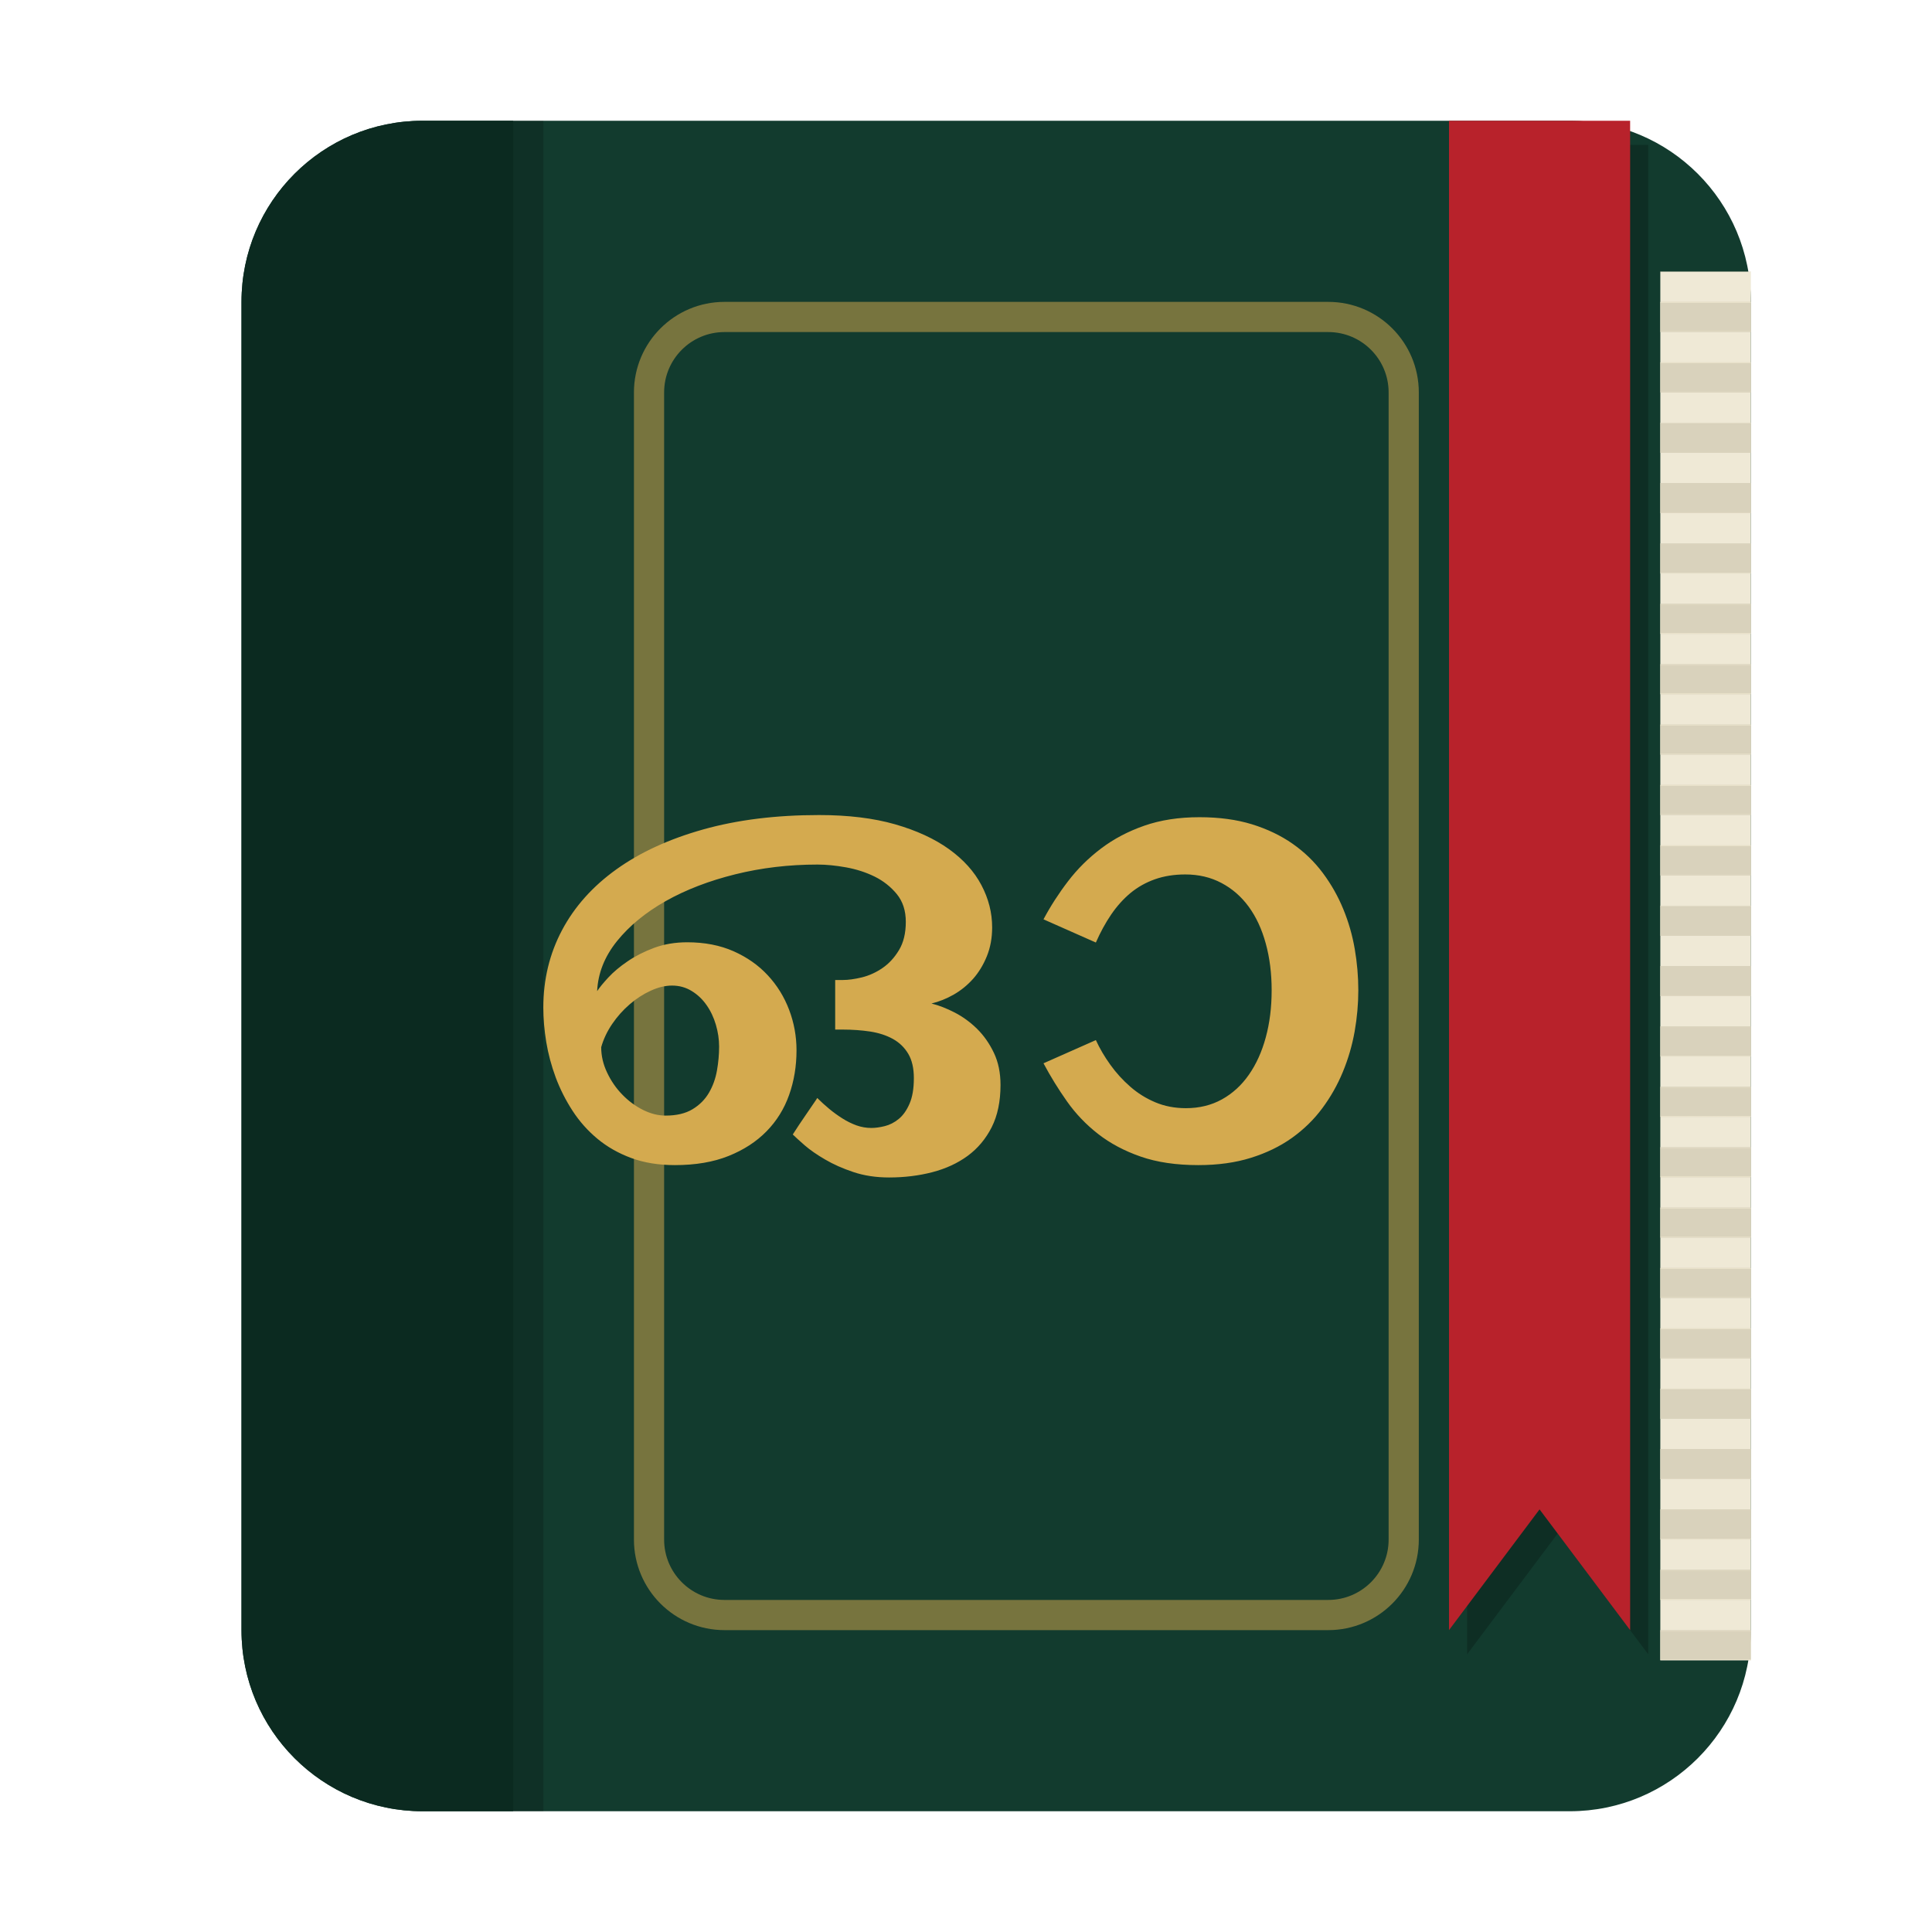
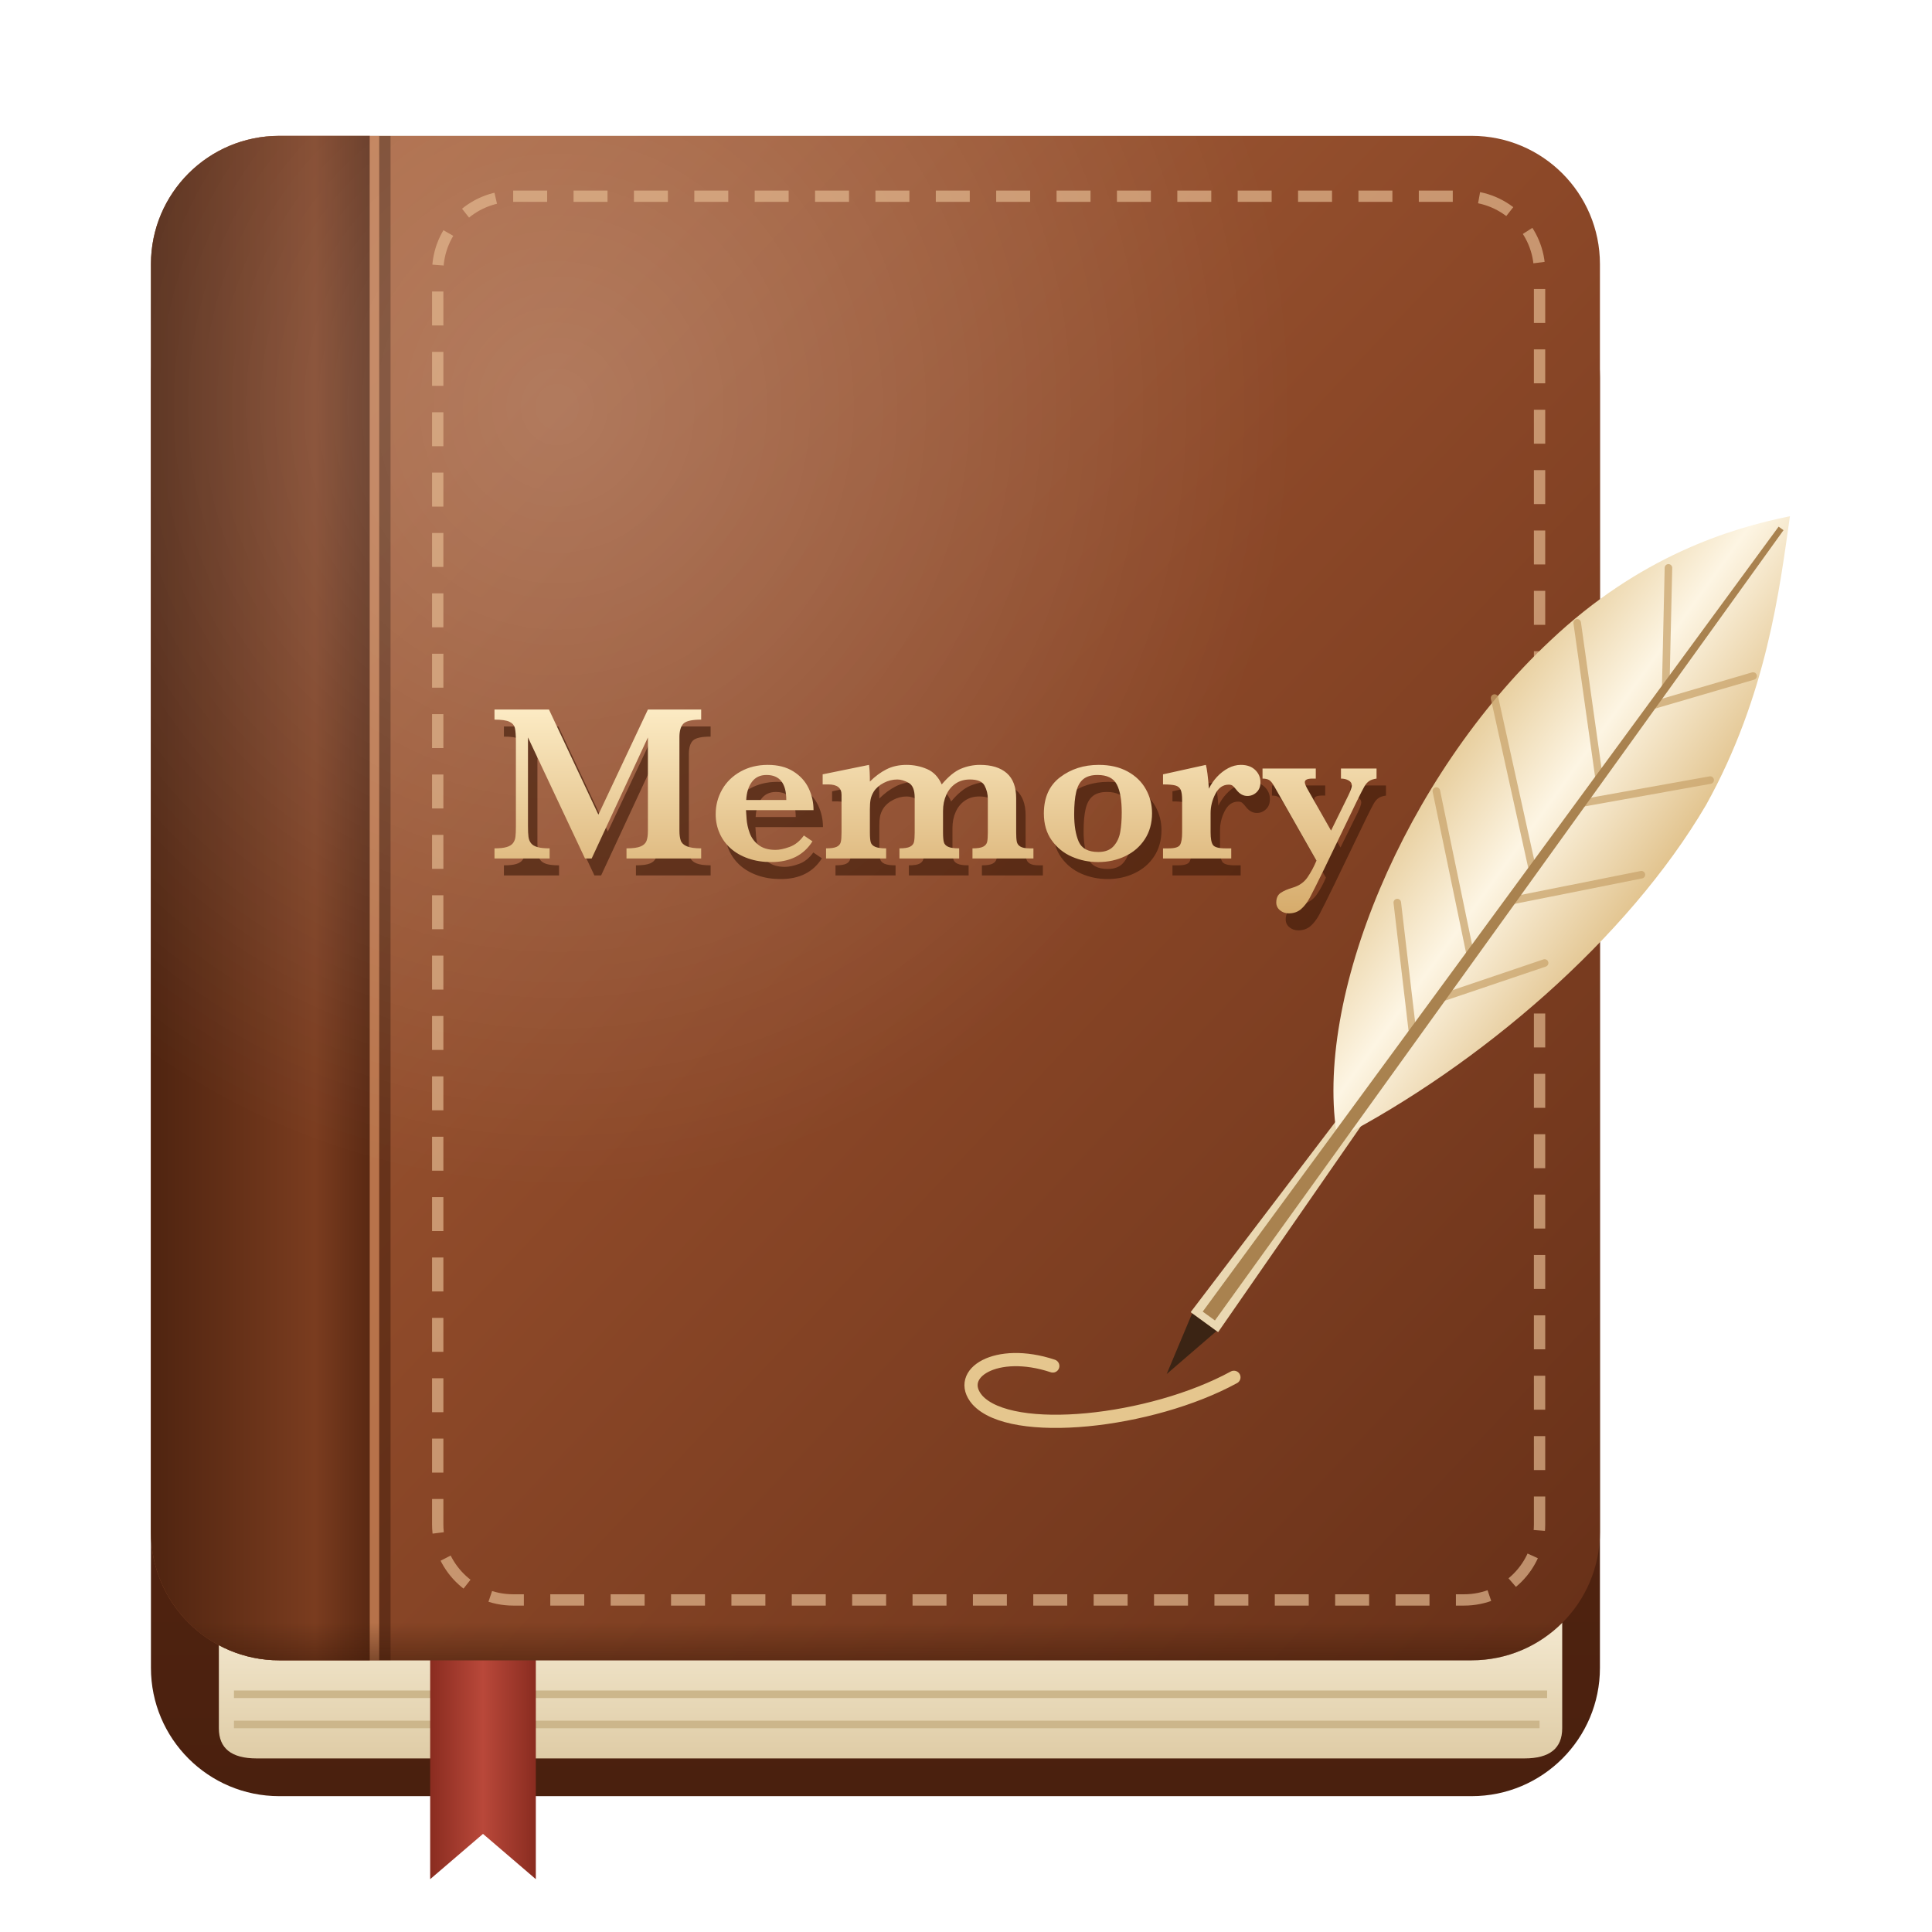
- <svg xmlns="http://www.w3.org/2000/svg" viewBox="0 0 64 64">
-   <rect x="8" y="4" width="50" height="56" rx="6" fill="#123B2E" />
-   <path d="M8 10a6 6 0 0 1 6-6h3v56h-3a6 6 0 0 1-6-6z" fill="#0B2A20" />
-   <rect x="17" y="4" width="1" height="56" fill="#000" opacity="0.18" />
-   <rect x="55" y="9" width="3" height="46" fill="#EFE9D6" />
-   <rect x="55" y="9" width="3" height="46" fill="url(#edge)" />
-   <rect x="21.5" y="10.5" width="25" height="43" rx="2.5" fill="none" stroke="#CBA24B" stroke-width="1" opacity="0.55" />
-   <g transform="translate(17.28 38.35) scale(0.21)">
-     <path d="M31.15 -17.53 Q31.15 -19.24 30.64 -20.97 Q30.13 -22.71 29.17 -24.07 Q28.22 -25.44 26.83 -26.29 Q25.44 -27.15 23.73 -27.15 Q22.12 -27.15 20.36 -26.34 Q18.60 -25.54 17.04 -24.19 Q15.48 -22.85 14.28 -21.09 Q13.09 -19.34 12.55 -17.43 Q12.55 -15.38 13.48 -13.43 Q14.40 -11.47 15.87 -9.96 Q17.33 -8.45 19.14 -7.54 Q20.95 -6.64 22.71 -6.64 Q25.29 -6.64 26.95 -7.64 Q28.61 -8.64 29.54 -10.23 Q30.47 -11.82 30.81 -13.75 Q31.15 -15.67 31.15 -17.53 Z M46.68 -46.24 Q39.89 -46.24 33.69 -44.70 Q27.49 -43.16 22.73 -40.48 Q17.97 -37.79 15.04 -34.16 Q12.11 -30.52 11.91 -26.27 Q12.45 -27.10 13.67 -28.42 Q14.89 -29.74 16.72 -30.98 Q18.55 -32.23 20.92 -33.11 Q23.29 -33.98 26.12 -33.98 Q30.22 -33.98 33.42 -32.57 Q36.62 -31.15 38.82 -28.78 Q41.02 -26.42 42.19 -23.34 Q43.36 -20.26 43.36 -16.94 Q43.36 -13.18 42.19 -9.89 Q41.02 -6.59 38.62 -4.15 Q36.23 -1.71 32.64 -0.27 Q29.05 1.17 24.17 1.17 Q20.31 1.17 17.29 0.05 Q14.26 -1.07 11.96 -2.98 Q9.67 -4.88 8.03 -7.40 Q6.40 -9.91 5.37 -12.67 Q4.35 -15.43 3.88 -18.26 Q3.42 -21.09 3.42 -23.68 Q3.42 -30.32 6.37 -35.89 Q9.33 -41.46 14.94 -45.48 Q20.56 -49.51 28.64 -51.78 Q36.72 -54.05 46.92 -54.05 Q53.81 -54.05 58.91 -52.59 Q64.01 -51.12 67.43 -48.66 Q70.85 -46.19 72.53 -42.99 Q74.22 -39.79 74.22 -36.33 Q74.22 -33.84 73.39 -31.79 Q72.56 -29.74 71.22 -28.22 Q69.87 -26.71 68.16 -25.73 Q66.46 -24.76 64.65 -24.32 Q66.41 -23.88 68.31 -22.90 Q70.21 -21.92 71.83 -20.34 Q73.44 -18.75 74.49 -16.55 Q75.54 -14.36 75.54 -11.47 Q75.54 -7.57 74.15 -4.81 Q72.75 -2.05 70.36 -0.29 Q67.97 1.46 64.77 2.29 Q61.57 3.12 57.96 3.12 Q54.88 3.12 52.34 2.27 Q49.80 1.42 47.88 0.29 Q45.95 -0.83 44.65 -1.95 Q43.36 -3.08 42.77 -3.66 Q43.80 -5.27 44.68 -6.54 Q45.41 -7.62 46.02 -8.50 Q46.63 -9.38 46.63 -9.42 Q47.51 -8.54 48.51 -7.71 Q49.51 -6.88 50.59 -6.20 Q51.66 -5.52 52.81 -5.10 Q53.96 -4.69 55.18 -4.69 Q56.10 -4.69 57.28 -4.98 Q58.45 -5.27 59.47 -6.10 Q60.50 -6.93 61.18 -8.50 Q61.87 -10.06 61.87 -12.55 Q61.87 -14.89 60.99 -16.38 Q60.11 -17.87 58.57 -18.73 Q57.03 -19.58 54.98 -19.90 Q52.93 -20.21 50.59 -20.21 L49.46 -20.21 L49.46 -28.03 L50.68 -28.03 Q51.95 -28.03 53.66 -28.44 Q55.37 -28.86 56.91 -29.91 Q58.45 -30.96 59.52 -32.74 Q60.60 -34.52 60.60 -37.21 Q60.60 -39.84 59.18 -41.58 Q57.76 -43.31 55.69 -44.34 Q53.61 -45.36 51.17 -45.80 Q48.73 -46.24 46.68 -46.24 Z M131.98 -26.42 Q131.98 -23.19 131.40 -19.90 Q130.81 -16.60 129.54 -13.53 Q128.27 -10.45 126.29 -7.79 Q124.32 -5.13 121.51 -3.12 Q118.70 -1.12 115.04 0.02 Q111.38 1.17 106.74 1.17 Q101.51 1.17 97.66 -0.17 Q93.80 -1.51 90.94 -3.74 Q88.09 -5.96 86.04 -8.86 Q83.98 -11.77 82.32 -14.89 L90.58 -18.55 Q91.50 -16.55 92.87 -14.65 Q94.24 -12.74 96.00 -11.21 Q97.75 -9.67 99.95 -8.74 Q102.15 -7.81 104.79 -7.81 Q107.96 -7.81 110.47 -9.20 Q112.99 -10.60 114.72 -13.09 Q116.46 -15.58 117.38 -18.97 Q118.31 -22.36 118.31 -26.42 Q118.31 -30.42 117.38 -33.79 Q116.46 -37.16 114.70 -39.58 Q112.94 -41.99 110.40 -43.33 Q107.86 -44.68 104.69 -44.68 Q102.05 -44.68 99.90 -43.92 Q97.75 -43.16 96.04 -41.75 Q94.34 -40.33 92.99 -38.35 Q91.65 -36.38 90.58 -33.94 L82.32 -37.60 Q83.98 -40.72 86.21 -43.63 Q88.43 -46.53 91.41 -48.78 Q94.38 -51.03 98.22 -52.37 Q102.05 -53.71 106.93 -53.71 Q111.57 -53.71 115.21 -52.59 Q118.85 -51.46 121.63 -49.51 Q124.41 -47.56 126.39 -44.90 Q128.37 -42.24 129.61 -39.21 Q130.86 -36.18 131.42 -32.91 Q131.98 -29.64 131.98 -26.42 Z" fill="#D4AA4F" />
+ <svg xmlns="http://www.w3.org/2000/svg" viewBox="0 0 512 512">
+   <defs>
+     <linearGradient id="leather" x1="0" y1="0" x2="1" y2="1">
+       <stop offset="0" stop-color="#ad6740" />
+       <stop offset="0.5" stop-color="#8c4828" />
+       <stop offset="1" stop-color="#673018" />
+     </linearGradient>
+     <linearGradient id="back" x1="0" y1="0" x2="0" y2="1">
+       <stop offset="0" stop-color="#6a3119" />
+       <stop offset="1" stop-color="#4a200e" />
+     </linearGradient>
+     <linearGradient id="spine" x1="0" y1="0" x2="1" y2="0">
+       <stop offset="0" stop-color="#4f2410" />
+       <stop offset="0.75" stop-color="#7a3c1f" />
+       <stop offset="1" stop-color="#5a2913" />
+     </linearGradient>
+     <linearGradient id="pages" x1="0" y1="0" x2="0" y2="1">
+       <stop offset="0" stop-color="#fbf3df" />
+       <stop offset="1" stop-color="#dfcca6" />
+     </linearGradient>
+     <linearGradient id="gold" x1="0" y1="0" x2="0" y2="1">
+       <stop offset="0" stop-color="#fcebc4" />
+       <stop offset="1" stop-color="#d6ab6b" />
+     </linearGradient>
+     <linearGradient id="vane" x1="0" y1="0" x2="1" y2="0">
+       <stop offset="0" stop-color="#e8cf9f" />
+       <stop offset="0.45" stop-color="#fdf5e3" />
+       <stop offset="1" stop-color="#e2c48f" />
+     </linearGradient>
+     <linearGradient id="ribbon" x1="0" y1="0" x2="1" y2="0">
+       <stop offset="0" stop-color="#8a2c20" />
+       <stop offset="0.5" stop-color="#b9483a" />
+       <stop offset="1" stop-color="#8a2c20" />
+     </linearGradient>
+     <radialGradient id="sheen" cx="0.28" cy="0.18" r="0.85">
+       <stop offset="0" stop-color="#fff" stop-opacity="0.2" />
+       <stop offset="0.6" stop-color="#fff" stop-opacity="0" />
+     </radialGradient>
+     <linearGradient id="fold" x1="0" y1="0" x2="0" y2="1">
+       <stop offset="0" stop-color="#3a1808" stop-opacity="0.45" />
+       <stop offset="1" stop-color="#3a1808" stop-opacity="0" />
+     </linearGradient>
+     <clipPath id="cover">
+       <rect x="40" y="36" width="384" height="404" rx="34" />
+     </clipPath>
+   </defs>
+   <rect x="40" y="66" width="384" height="410" rx="34" fill="url(#back)" />
+   <path d="M58 416 H414 V458 Q414 466 404 466 H68 Q58 466 58 458 Z" fill="url(#pages)" />
+   <path d="M62 449 H410 M62 457 H408" stroke="#ccb68b" stroke-width="2" />
+   <path d="M114 434 H142 V498 L128 486 L114 498 Z" fill="url(#ribbon)" />
+   <rect x="40" y="36" width="384" height="404" rx="34" fill="url(#leather)" />
+   <g clip-path="url(#cover)">
+     <rect x="40" y="36" width="58" height="404" fill="url(#spine)" />
+     <rect x="98" y="36" width="2.5" height="404" fill="#c27d52" opacity="0.8" />
+     <rect x="100.5" y="36" width="3" height="404" fill="#3e1a0a" opacity="0.5" />
+     <rect x="40" y="36" width="384" height="404" fill="url(#sheen)" />
+     <rect x="40" y="430" width="384" height="10" fill="url(#fold)" transform="rotate(180 232 435)" />
  </g>
-   <path d="M48 4h6v50l-3-4-3 4z" fill="#000" opacity="0.22" transform="translate(0.6 0.8)" />
-   <path d="M48 4h6v50l-3-4-3 4z" fill="#B8222B" />
-   <defs>
-     <pattern id="edge" width="3" height="2" patternUnits="userSpaceOnUse">
-       <rect width="3" height="1" fill="#D9D2BC" />
-     </pattern>
-   </defs>
+   <rect x="116" y="52" width="292" height="372" rx="20" fill="none" stroke="#e3b88e" stroke-width="3" stroke-dasharray="9 7" opacity="0.7" />
+   <path d="M944.8 0.0L612.8 0.0L612.8 -44.9Q655.8 -44.9 675.8 -53.5Q695.8 -62.0 701.9 -78.4Q708.0 -94.7 708.0 -123.0L708.0 -538.1L458.0 0.0L428.2 0.0L174.8 -538.1L174.8 -144.0Q174.8 -112.8 177.0 -96.2Q179.2 -79.6 188.2 -67.9Q197.3 -56.2 216.8 -50.5Q236.3 -44.9 271.0 -44.9L271.0 0.0L25.9 0.0L25.9 -44.9Q61.0 -44.9 80.3 -50.8Q99.6 -56.6 108.4 -68.4Q117.2 -80.1 119.1 -96.4Q121.1 -112.8 121.1 -144.0L121.1 -519.0Q121.1 -561.0 116.7 -579.6Q112.3 -598.1 92.5 -607.7Q72.8 -617.2 25.9 -617.2L25.9 -662.1L268.1 -662.1L487.8 -194.8L708.0 -662.1L944.8 -662.1L944.8 -617.2Q883.8 -617.2 866.0 -599.4Q848.1 -581.5 848.1 -539.1L848.1 -123.0Q848.1 -96.2 854.0 -79.6Q859.9 -63.0 881.1 -54.0Q902.3 -44.9 944.8 -44.9ZM1444.3 -214.8L1144.0 -214.8Q1144.5 -205.6 1146.7 -175.3Q1148.9 -145.0 1160.4 -113.3Q1171.9 -81.5 1200.0 -59.8Q1228.0 -38.1 1275.4 -38.1Q1301.3 -38.1 1337.9 -51.3Q1374.5 -64.5 1401.4 -102.1L1439.5 -76.2Q1381.8 16.1 1256.3 16.1Q1200.2 16.1 1154.1 0.0Q1107.9 -16.1 1075.7 -44.9Q1043.5 -73.7 1026.4 -112.8Q1009.3 -151.9 1009.3 -196.8Q1009.3 -255.9 1037.8 -306.2Q1066.4 -356.4 1119.6 -386.2Q1172.9 -416.0 1241.2 -416.0Q1308.1 -416.0 1354.2 -387.2Q1400.4 -358.4 1422.4 -312.5Q1444.3 -266.6 1444.3 -214.8ZM1323.2 -259.8Q1323.2 -371.1 1235.4 -371.1Q1192.9 -371.1 1170.2 -340.3Q1147.5 -309.6 1145.0 -259.8ZM2421.9 0.0L2150.9 0.0L2150.9 -44.9Q2184.6 -44.9 2198.7 -52.5Q2212.9 -60.1 2216.1 -73.5Q2219.2 -86.9 2219.2 -116.2L2219.2 -264.2Q2219.2 -296.4 2204.8 -323.7Q2190.4 -351.1 2139.2 -351.1Q2102.5 -351.1 2075.7 -332.8Q2048.8 -314.5 2034.4 -282.5Q2020.0 -250.5 2020.0 -210.9L2020.0 -116.2Q2020.0 -85.9 2023.7 -72.5Q2027.3 -59.1 2042.5 -52.0Q2057.6 -44.9 2091.8 -44.9L2091.8 0.0L1826.2 0.0L1826.2 -44.9Q1858.9 -44.9 1873.3 -52.2Q1887.7 -59.6 1890.9 -73.2Q1894.0 -86.9 1894.0 -116.2L1894.0 -270.0Q1894.0 -321.3 1867.2 -336.2Q1840.3 -351.1 1816.9 -351.1Q1785.6 -351.1 1756.3 -335.9Q1727.1 -320.8 1711.9 -296.9Q1701.2 -279.3 1698.0 -262.2Q1694.8 -245.1 1694.8 -219.2L1694.8 -116.2Q1694.8 -85.9 1698.5 -72.5Q1702.1 -59.1 1717.8 -52.0Q1733.4 -44.9 1767.1 -44.9L1767.1 0.0L1500.0 0.0L1500.0 -44.9Q1533.2 -44.9 1547.6 -52.0Q1562.0 -59.1 1565.4 -72.8Q1568.8 -86.4 1568.8 -116.2L1568.8 -283.2Q1568.8 -329.1 1509.8 -329.1L1484.9 -329.1L1484.9 -374.0L1690.9 -416.0Q1694.8 -390.1 1694.8 -341.8Q1729.5 -376.5 1768.3 -396.2Q1807.1 -416.0 1857.9 -416.0Q1905.3 -416.0 1948.7 -397.5Q1992.2 -378.9 2014.2 -329.1Q2058.6 -381.8 2099.6 -398.9Q2140.6 -416.0 2184.1 -416.0Q2261.2 -416.0 2303.2 -379.4Q2345.2 -342.8 2345.2 -267.1L2345.2 -116.2Q2345.2 -88.9 2347.9 -75.0Q2350.6 -61.0 2363.5 -53.0Q2376.5 -44.9 2404.8 -44.9L2421.9 -44.9ZM2949.2 -201.2Q2949.2 -134.8 2917.0 -85.4Q2884.8 -36.1 2829.8 -10.0Q2774.9 16.1 2709.5 16.1Q2647.9 16.1 2593.0 -7.8Q2538.1 -31.7 2503.2 -80.6Q2468.3 -129.4 2468.3 -200.2Q2468.3 -306.2 2540.5 -361.1Q2612.8 -416.0 2712.4 -416.0Q2786.6 -416.0 2840.3 -386.7Q2894.0 -357.4 2921.6 -308.1Q2949.2 -258.8 2949.2 -201.2ZM2814.5 -204.1Q2814.5 -287.1 2792.5 -329.1Q2770.5 -371.1 2707.0 -371.1Q2666.5 -371.1 2643.8 -352.8Q2621.1 -334.5 2612.1 -296.1Q2603.0 -257.8 2603.0 -196.8Q2603.0 -121.6 2623.0 -75.2Q2643.1 -28.8 2710.4 -28.8Q2754.9 -28.8 2778.1 -54.4Q2801.3 -80.1 2807.9 -117.9Q2814.5 -155.8 2814.5 -204.1ZM3431.2 -338.9Q3431.2 -310.5 3413.8 -294.2Q3396.5 -277.8 3373.0 -277.8Q3345.2 -277.8 3324.2 -305.2Q3314.5 -317.4 3308.1 -322.8Q3301.8 -328.1 3290.0 -328.1Q3252.0 -328.1 3230.7 -286.9Q3209.5 -245.6 3209.5 -201.2L3209.5 -116.2Q3209.5 -75.2 3220.0 -60.1Q3230.5 -44.9 3275.4 -44.9L3301.3 -44.9L3301.3 0.0L2998.0 0.0L2998.0 -44.9L3023.4 -44.9Q3064.5 -44.9 3073.7 -60.5Q3083.0 -76.2 3083.0 -116.2L3083.0 -258.8Q3083.0 -291.5 3076.4 -305.7Q3069.8 -319.8 3052.7 -324.5Q3035.6 -329.1 2998.0 -329.1L2998.0 -374.0L3188.5 -416.0Q3195.8 -391.1 3202.1 -310.1Q3215.8 -338.9 3238.0 -362.8Q3260.3 -386.7 3287.8 -401.4Q3315.4 -416.0 3344.2 -416.0Q3384.3 -416.0 3407.7 -393.6Q3431.2 -371.1 3431.2 -338.9ZM3947.3 -355.0Q3926.3 -352.1 3914.6 -344.2Q3902.8 -336.4 3893.3 -320.1Q3883.8 -303.7 3859.4 -253.9L3716.3 43.0Q3668.5 141.1 3651.1 173.6Q3633.8 206.1 3611.8 225.1Q3589.8 244.1 3557.1 244.1Q3534.7 244.1 3518.1 230.5Q3501.5 216.8 3501.5 195.8Q3501.5 166.0 3521.7 152.6Q3542.0 139.2 3574.2 129.9Q3617.7 117.2 3640.6 83.5Q3663.6 49.8 3680.2 9.8L3494.1 -317.9Q3481.0 -341.8 3470.2 -348.4Q3459.5 -355.0 3440.4 -355.0L3440.4 -399.9L3677.2 -399.9L3677.2 -355.0L3662.1 -355.0Q3628.4 -355.0 3628.4 -338.9Q3628.4 -329.1 3642.1 -305.2L3745.1 -124.0L3821.3 -278.8Q3837.4 -312.0 3837.4 -324.2Q3837.4 -338.9 3823.0 -346.9Q3808.6 -355.0 3789.1 -355.0L3789.1 -399.9L3947.3 -399.9Z" transform="translate(132 232) scale(0.05961)" fill="#3a1707" opacity="0.6" />
+   <path d="M944.8 0.0L612.8 0.0L612.8 -44.9Q655.8 -44.9 675.8 -53.5Q695.8 -62.0 701.9 -78.4Q708.0 -94.7 708.0 -123.0L708.0 -538.1L458.0 0.0L428.2 0.0L174.8 -538.1L174.8 -144.0Q174.8 -112.8 177.0 -96.2Q179.2 -79.6 188.2 -67.9Q197.3 -56.2 216.8 -50.5Q236.3 -44.9 271.0 -44.9L271.0 0.0L25.9 0.0L25.9 -44.9Q61.0 -44.9 80.3 -50.8Q99.6 -56.6 108.4 -68.4Q117.2 -80.1 119.1 -96.4Q121.1 -112.8 121.1 -144.0L121.1 -519.0Q121.1 -561.0 116.7 -579.6Q112.3 -598.1 92.5 -607.7Q72.8 -617.2 25.9 -617.2L25.9 -662.1L268.1 -662.1L487.8 -194.8L708.0 -662.1L944.8 -662.1L944.8 -617.2Q883.8 -617.2 866.0 -599.4Q848.1 -581.5 848.1 -539.1L848.1 -123.0Q848.1 -96.2 854.0 -79.6Q859.9 -63.0 881.1 -54.0Q902.3 -44.9 944.8 -44.9ZM1444.3 -214.8L1144.0 -214.8Q1144.5 -205.6 1146.7 -175.3Q1148.9 -145.0 1160.4 -113.3Q1171.9 -81.5 1200.0 -59.8Q1228.0 -38.1 1275.4 -38.1Q1301.3 -38.1 1337.9 -51.3Q1374.5 -64.5 1401.4 -102.1L1439.5 -76.2Q1381.8 16.1 1256.3 16.1Q1200.2 16.1 1154.1 0.0Q1107.9 -16.1 1075.7 -44.9Q1043.5 -73.7 1026.4 -112.8Q1009.3 -151.9 1009.3 -196.8Q1009.3 -255.9 1037.8 -306.2Q1066.4 -356.4 1119.6 -386.2Q1172.9 -416.0 1241.2 -416.0Q1308.1 -416.0 1354.2 -387.2Q1400.4 -358.4 1422.4 -312.5Q1444.3 -266.6 1444.3 -214.8ZM1323.2 -259.8Q1323.2 -371.1 1235.4 -371.1Q1192.9 -371.1 1170.2 -340.3Q1147.5 -309.6 1145.0 -259.8ZM2421.9 0.0L2150.9 0.0L2150.9 -44.9Q2184.6 -44.9 2198.7 -52.5Q2212.9 -60.1 2216.1 -73.5Q2219.2 -86.9 2219.2 -116.2L2219.2 -264.2Q2219.2 -296.4 2204.8 -323.7Q2190.4 -351.1 2139.2 -351.1Q2102.5 -351.1 2075.7 -332.8Q2048.8 -314.5 2034.4 -282.5Q2020.0 -250.5 2020.0 -210.9L2020.0 -116.2Q2020.0 -85.9 2023.7 -72.5Q2027.3 -59.1 2042.5 -52.0Q2057.6 -44.9 2091.8 -44.9L2091.8 0.0L1826.2 0.0L1826.2 -44.9Q1858.9 -44.9 1873.3 -52.2Q1887.7 -59.6 1890.9 -73.2Q1894.0 -86.9 1894.0 -116.2L1894.0 -270.0Q1894.0 -321.3 1867.2 -336.2Q1840.3 -351.1 1816.9 -351.1Q1785.6 -351.1 1756.3 -335.9Q1727.1 -320.8 1711.9 -296.9Q1701.2 -279.3 1698.0 -262.2Q1694.8 -245.1 1694.8 -219.2L1694.8 -116.2Q1694.8 -85.9 1698.5 -72.5Q1702.1 -59.1 1717.8 -52.0Q1733.4 -44.9 1767.1 -44.9L1767.1 0.0L1500.0 0.0L1500.0 -44.9Q1533.2 -44.9 1547.6 -52.0Q1562.0 -59.1 1565.4 -72.8Q1568.8 -86.4 1568.8 -116.2L1568.8 -283.2Q1568.8 -329.1 1509.8 -329.1L1484.9 -329.1L1484.9 -374.0L1690.9 -416.0Q1694.8 -390.1 1694.8 -341.8Q1729.5 -376.5 1768.3 -396.2Q1807.1 -416.0 1857.9 -416.0Q1905.3 -416.0 1948.7 -397.5Q1992.2 -378.9 2014.2 -329.1Q2058.6 -381.8 2099.6 -398.9Q2140.6 -416.0 2184.1 -416.0Q2261.2 -416.0 2303.2 -379.4Q2345.2 -342.8 2345.2 -267.1L2345.2 -116.2Q2345.2 -88.9 2347.9 -75.0Q2350.6 -61.0 2363.5 -53.0Q2376.5 -44.9 2404.8 -44.9L2421.9 -44.9ZM2949.2 -201.2Q2949.2 -134.8 2917.0 -85.4Q2884.8 -36.1 2829.8 -10.0Q2774.9 16.1 2709.5 16.1Q2647.9 16.1 2593.0 -7.8Q2538.1 -31.7 2503.2 -80.6Q2468.3 -129.4 2468.3 -200.2Q2468.3 -306.2 2540.5 -361.1Q2612.8 -416.0 2712.4 -416.0Q2786.6 -416.0 2840.3 -386.7Q2894.0 -357.4 2921.6 -308.1Q2949.2 -258.8 2949.2 -201.2ZM2814.5 -204.1Q2814.5 -287.1 2792.5 -329.1Q2770.5 -371.1 2707.0 -371.1Q2666.5 -371.1 2643.8 -352.8Q2621.1 -334.5 2612.1 -296.1Q2603.0 -257.8 2603.0 -196.8Q2603.0 -121.6 2623.0 -75.2Q2643.1 -28.8 2710.4 -28.8Q2754.9 -28.8 2778.1 -54.4Q2801.3 -80.1 2807.9 -117.9Q2814.5 -155.8 2814.5 -204.1ZM3431.2 -338.9Q3431.2 -310.5 3413.8 -294.2Q3396.5 -277.8 3373.0 -277.8Q3345.2 -277.8 3324.2 -305.2Q3314.5 -317.4 3308.1 -322.8Q3301.8 -328.1 3290.0 -328.1Q3252.0 -328.1 3230.7 -286.9Q3209.5 -245.6 3209.5 -201.2L3209.5 -116.2Q3209.5 -75.2 3220.0 -60.1Q3230.5 -44.9 3275.4 -44.9L3301.3 -44.9L3301.3 0.0L2998.0 0.0L2998.0 -44.9L3023.4 -44.9Q3064.5 -44.9 3073.7 -60.5Q3083.0 -76.2 3083.0 -116.2L3083.0 -258.8Q3083.0 -291.5 3076.4 -305.7Q3069.8 -319.8 3052.7 -324.5Q3035.6 -329.1 2998.0 -329.1L2998.0 -374.0L3188.5 -416.0Q3195.8 -391.1 3202.1 -310.1Q3215.8 -338.9 3238.0 -362.8Q3260.3 -386.7 3287.8 -401.4Q3315.4 -416.0 3344.2 -416.0Q3384.3 -416.0 3407.7 -393.6Q3431.2 -371.1 3431.2 -338.9ZM3947.3 -355.0Q3926.3 -352.1 3914.6 -344.2Q3902.8 -336.4 3893.3 -320.1Q3883.8 -303.7 3859.4 -253.9L3716.3 43.0Q3668.5 141.1 3651.1 173.6Q3633.8 206.1 3611.8 225.1Q3589.8 244.1 3557.1 244.1Q3534.7 244.1 3518.1 230.5Q3501.5 216.8 3501.5 195.8Q3501.5 166.0 3521.7 152.6Q3542.0 139.2 3574.2 129.9Q3617.7 117.2 3640.6 83.5Q3663.6 49.8 3680.2 9.8L3494.1 -317.9Q3481.0 -341.8 3470.2 -348.4Q3459.5 -355.0 3440.4 -355.0L3440.4 -399.9L3677.2 -399.9L3677.2 -355.0L3662.1 -355.0Q3628.4 -355.0 3628.4 -338.9Q3628.4 -329.1 3642.1 -305.2L3745.1 -124.0L3821.3 -278.8Q3837.4 -312.0 3837.4 -324.2Q3837.4 -338.9 3823.0 -346.9Q3808.6 -355.0 3789.1 -355.0L3789.1 -399.9L3947.3 -399.9Z" transform="translate(129.5 227.5) scale(0.05961)" fill="url(#gold)" />
+   <g transform="translate(318 352) rotate(36)">
+     <path d="M-4 -2 L4 -2 L0 15 Z" fill="#3b2414" />
+     <path d="M-4.5 -2 L4.5 -2 L3 -70 L-3 -70 Z" fill="#ead8b2" />
+     <path d="M0 -62 C -27 -88 -42 -150 -32 -202 C -26 -234 -11 -254 0 -266 C 9 -249 23 -224 27 -191 C 31 -150 19 -100 0 -62 Z" fill="url(#vane)" />
+     <path d="M0 -96 L-24 -122 M0 -122 L-33 -152 M0 -150 L-35 -181 M0 -180 L-29 -210 M0 -210 L-18 -236 M0 -108 L17 -132 M0 -140 L24 -166 M0 -172 L24 -197 M0 -204 L17 -226" stroke="#c9a46c" stroke-width="2" stroke-linecap="round" opacity="0.75" />
+     <path d="M-2 -4 L2 -4 L0.8 -262 L-0.8 -262 Z" fill="#a9824f" />
+   </g>
+   <path d="M327 365 C 305 377 268 381 259 371 C 253 364 264 357 279 362" fill="none" stroke="#e5c68e" stroke-width="3.5" stroke-linecap="round" />
</svg>
